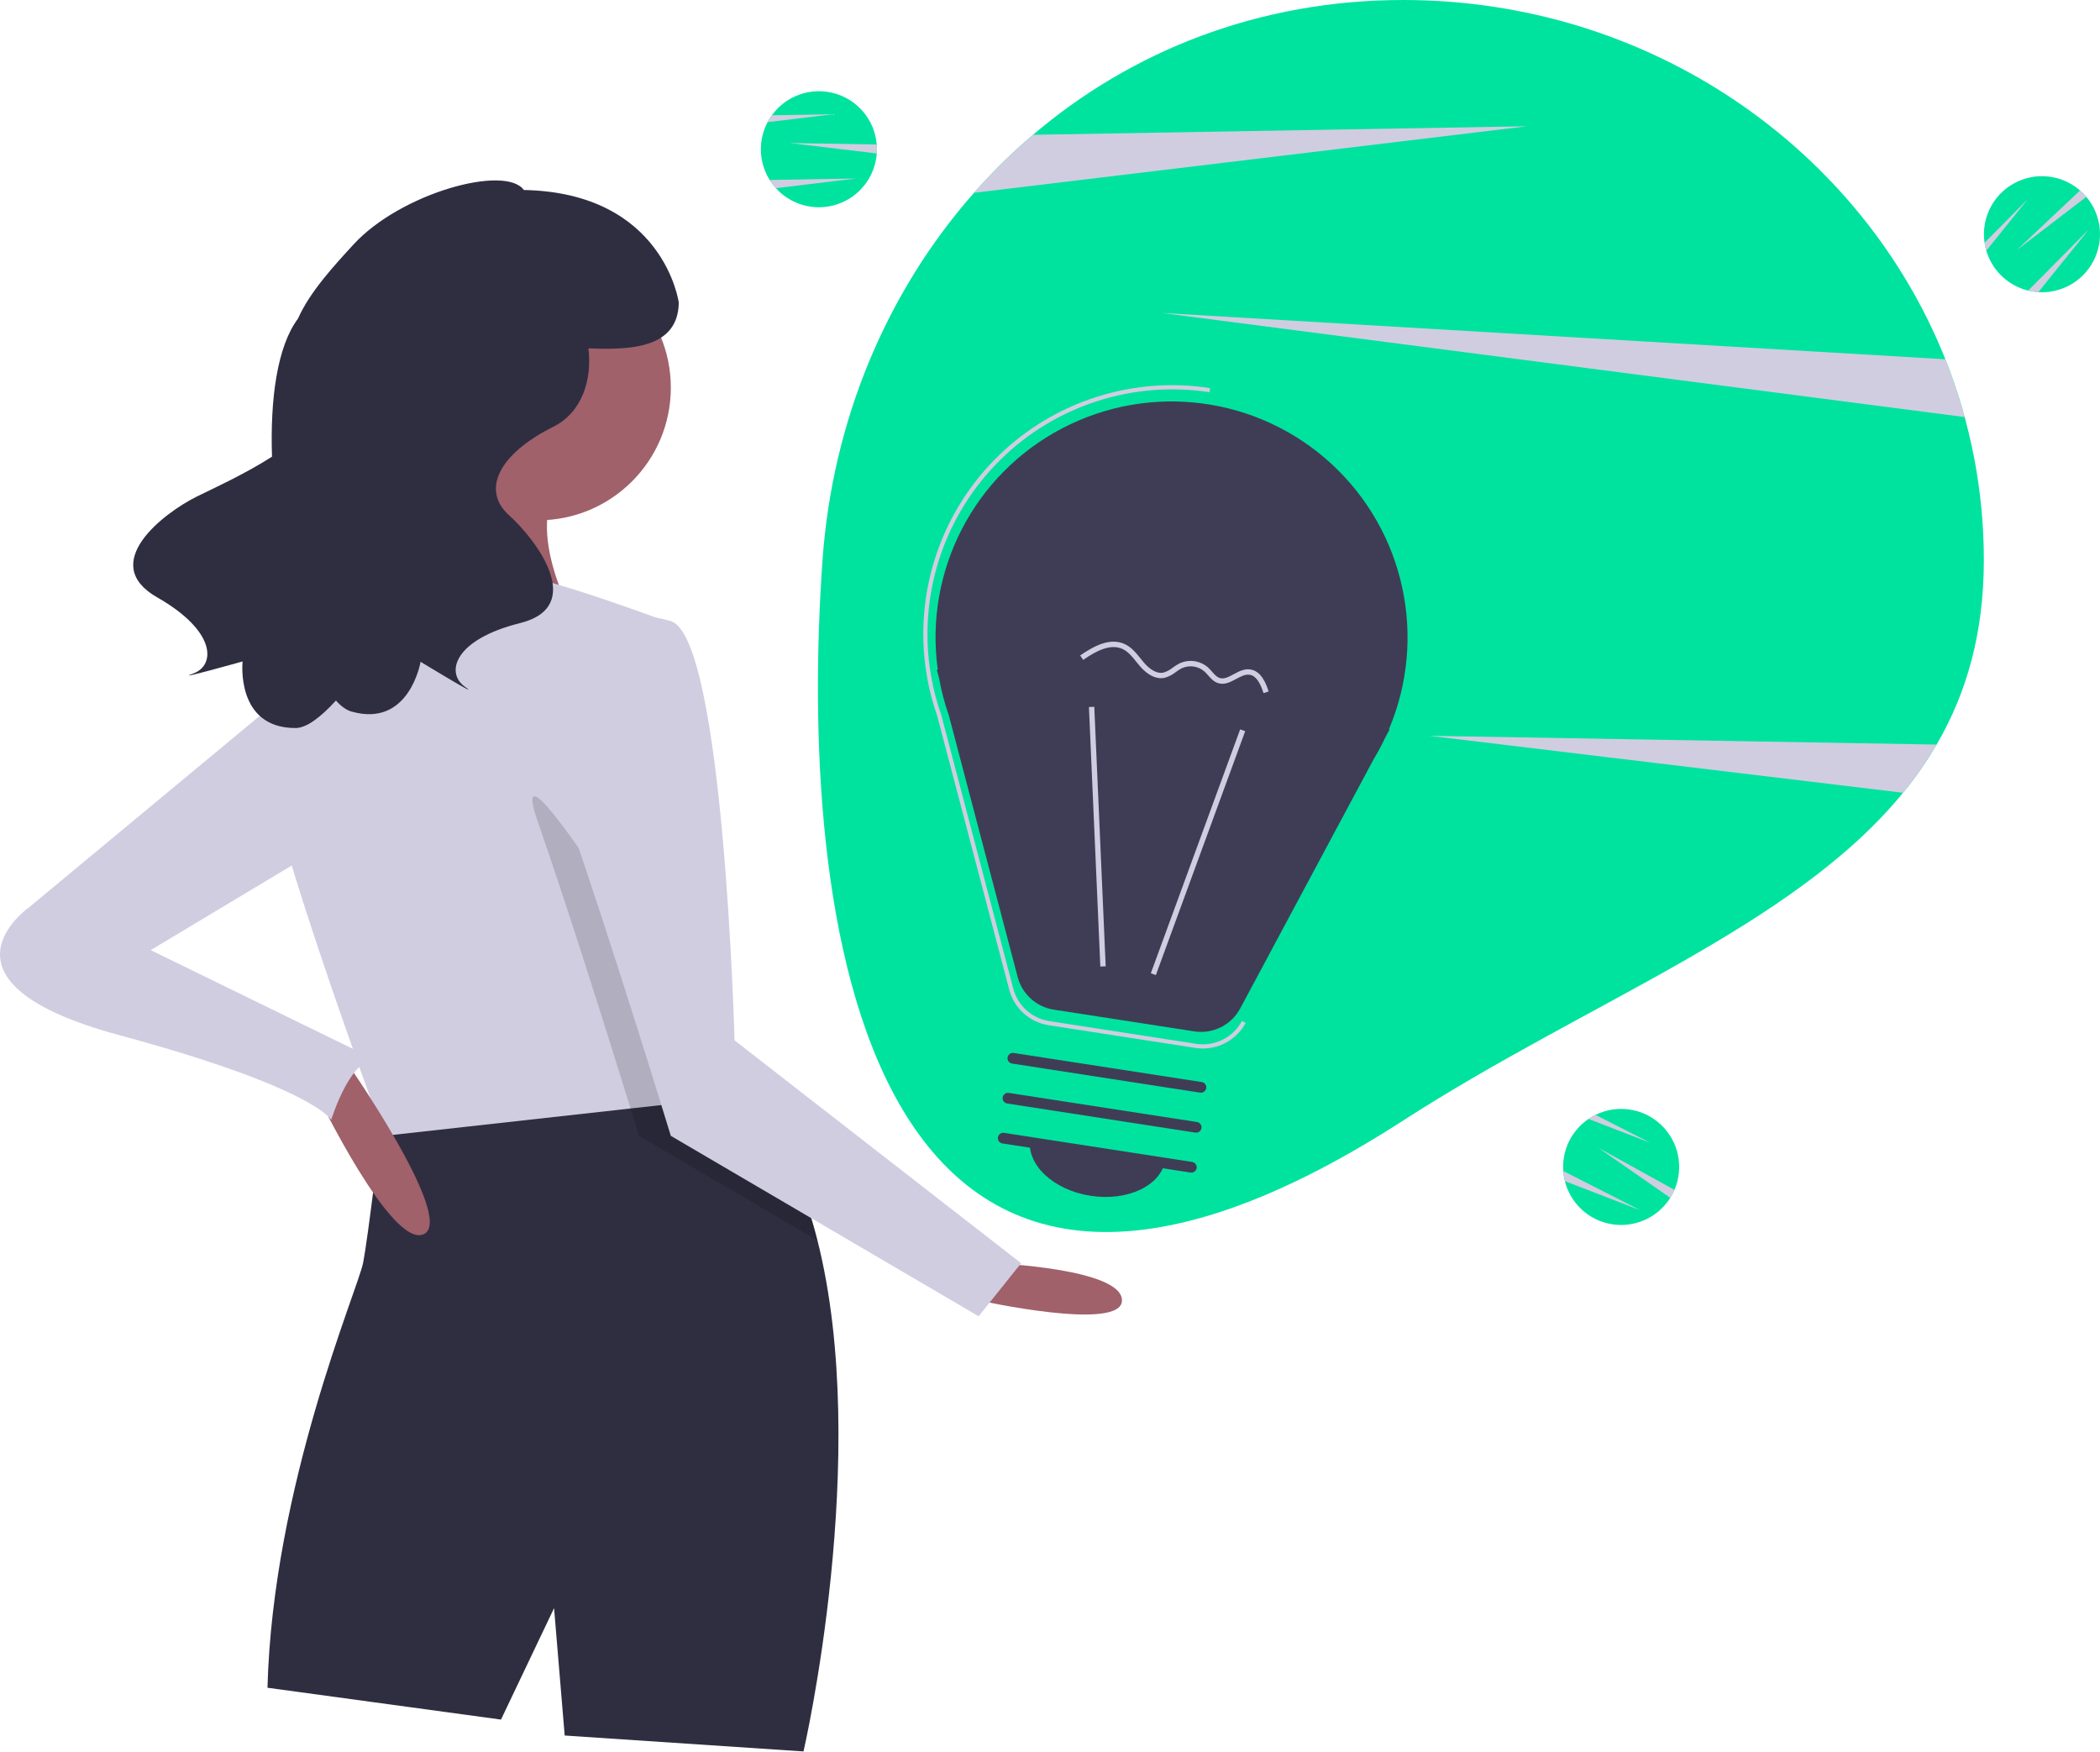
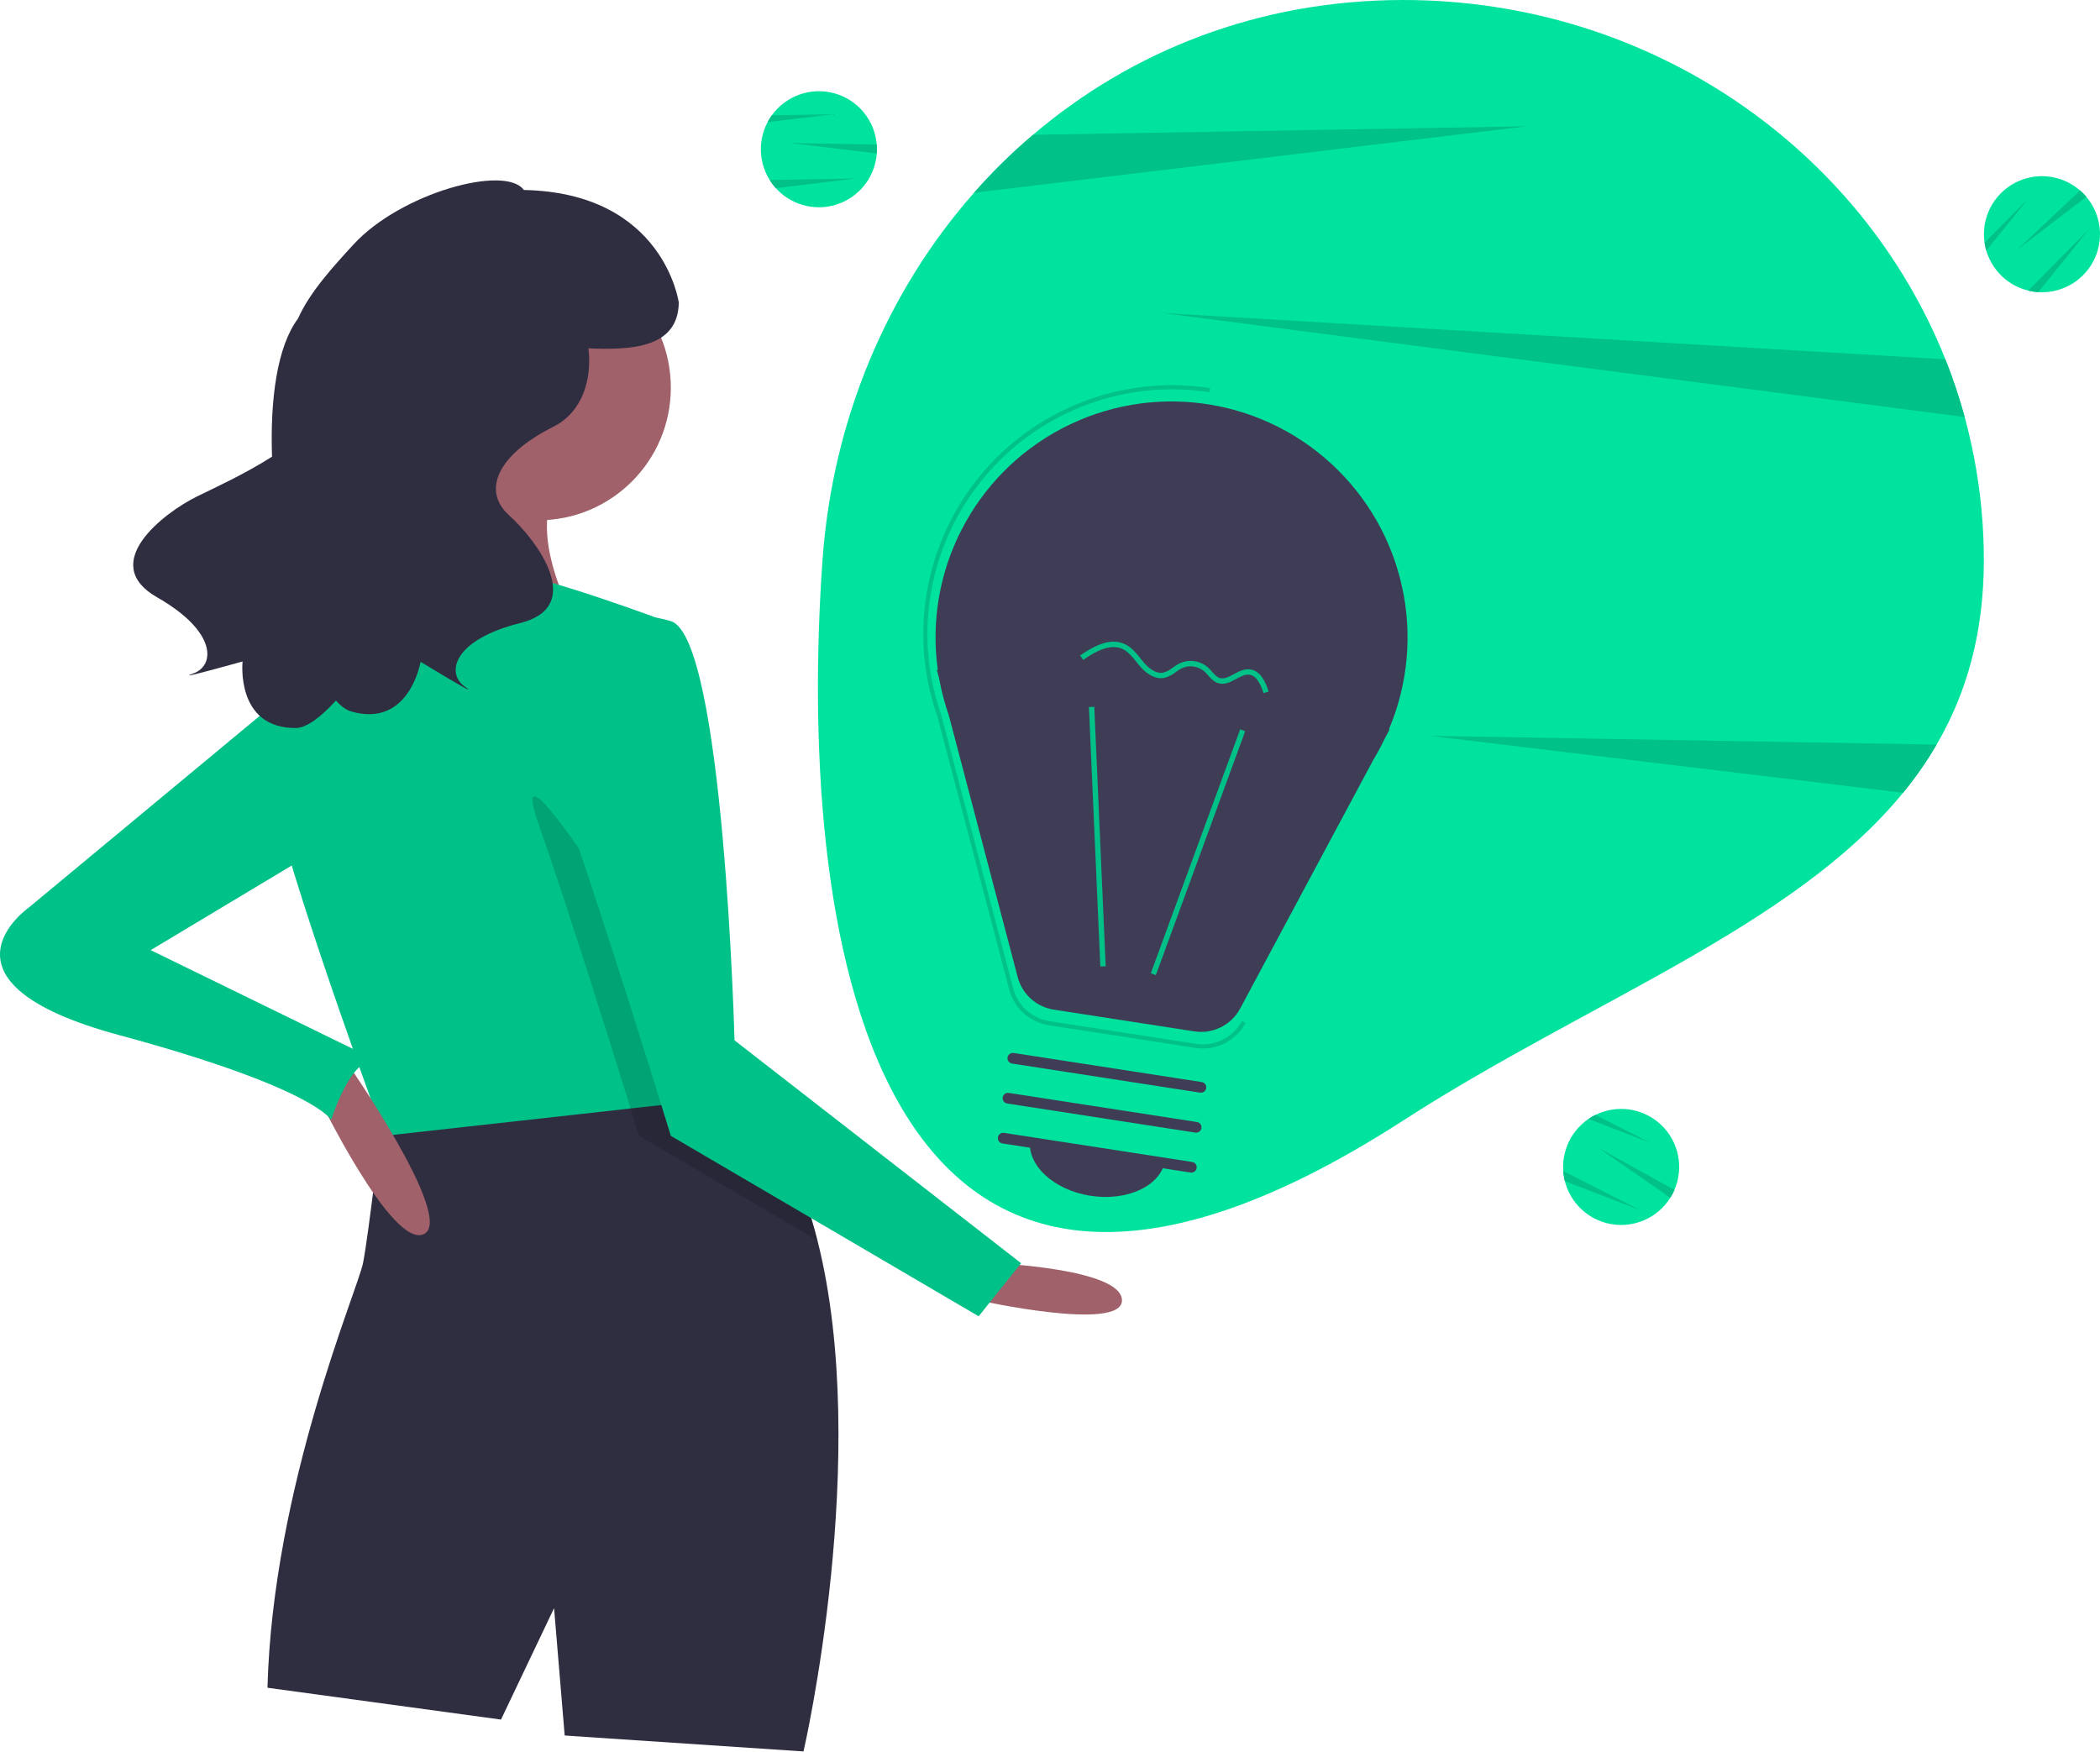
<svg xmlns="http://www.w3.org/2000/svg" id="b6fe4ea4-91cd-4e88-acbb-2663d3326f54" data-name="Layer 1" width="1013.03" height="844.995" viewBox="0 0 1013.03 844.995">
  <path d="M1050.484,297.813c0,35.17-8.33,64.12-22.78,88.92a177.678,177.678,0,0,1-16.19,23.25c-53.12,64.97-151.88,100.53-241.14,158.13-263.48,170.02-292.02-102.42-280.12-270.3,4.8-67.74,31.18-129.79,73.09-177.3a278.221,278.221,0,0,1,28.45-27.97c47.58-40.52,109.05-65.04,178.58-65.04,119.29,0,221.16,71.95,261.55,173.34a261.85,261.85,0,0,1,18.56,96.97Z" transform="translate(-93.48517 -27.50272)" fill="#00e39f" />
-   <path d="M830.054,88.423l-266.71,32.09a278.221,278.221,0,0,1,28.45-27.97Z" transform="translate(-93.48517 -27.50272)" fill="#d0cde1" />
-   <path d="M1027.704,386.733a177.678,177.678,0,0,1-16.19,23.25l-228.46-27.48Z" transform="translate(-93.48517 -27.50272)" fill="#d0cde1" />
-   <path d="M1041.244,228.723l-387.19-50.22,377.87,22.34A260.439,260.439,0,0,1,1041.244,228.723Z" transform="translate(-93.48517 -27.50272)" fill="#d0cde1" />
+   <path d="M830.054,88.423l-266.71,32.09a278.221,278.221,0,0,1,28.45-27.97Z" transform="translate(-93.48517 -27.50272)" fill="#00c188" />
+   <path d="M1027.704,386.733a177.678,177.678,0,0,1-16.19,23.25l-228.46-27.48Z" transform="translate(-93.48517 -27.50272)" fill="#00c188" />
+   <path d="M1041.244,228.723l-387.19-50.22,377.87,22.34A260.439,260.439,0,0,1,1041.244,228.723Z" transform="translate(-93.48517 -27.50272)" fill="#00c188" />
  <path d="M516.519,99.505c0,.69-.02,1.37-.08,2.04a27.997,27.997,0,1,1-52.68-15.11,25.74,25.74,0,0,1,2.06-3.31,27.989,27.989,0,0,1,50.6,14.1C516.489,97.975,516.519,98.735,516.519,99.505Z" transform="translate(-93.48517 -27.50272)" fill="#00e39f" />
-   <path d="M516.519,99.505c0,.69-.02,1.37-.08,2.04l-41.92-5.04,41.9.72C516.489,97.975,516.519,98.735,516.519,99.505Z" transform="translate(-93.48517 -27.50272)" fill="#d0cde1" />
-   <path d="M506.519,113.615l-38.78,4.67a28.057,28.057,0,0,1-2.96-3.95Z" transform="translate(-93.48517 -27.50272)" fill="#d0cde1" />
-   <path d="M495.519,82.615l-31.76,3.82a25.74,25.74,0,0,1,2.06-3.31Z" transform="translate(-93.48517 -27.50272)" fill="#d0cde1" />
+   <path d="M516.519,99.505c0,.69-.02,1.37-.08,2.04l-41.92-5.04,41.9.72C516.489,97.975,516.519,98.735,516.519,99.505Z" transform="translate(-93.48517 -27.50272)" fill="#00c188" />
+   <path d="M506.519,113.615l-38.78,4.67a28.057,28.057,0,0,1-2.96-3.95Z" transform="translate(-93.48517 -27.50272)" fill="#00c188" />
+   <path d="M495.519,82.615l-31.76,3.82a25.74,25.74,0,0,1,2.06-3.31Z" transform="translate(-93.48517 -27.50272)" fill="#00c188" />
  <path d="M900.251,603.631c-.323.609-.66,1.201-1.027,1.764a27.997,27.997,0,1,1-39.45-38.042,25.739,25.739,0,0,1,3.371-1.958,27.989,27.989,0,0,1,38.086,36.175C900.942,602.265,900.612,602.95,900.251,603.631Z" transform="translate(-93.48517 -27.50272)" fill="#00e39f" />
-   <path d="M900.251,603.631c-.323.609-.66,1.201-1.027,1.764L864.558,581.292l36.674,20.278C900.942,602.265,900.612,602.95,900.251,603.631Z" transform="translate(-93.48517 -27.50272)" fill="#d0cde1" />
-   <path d="M884.804,611.406l-36.444-14.054a28.057,28.057,0,0,1-.763-4.877Z" transform="translate(-93.48517 -27.50272)" fill="#d0cde1" />
-   <path d="M889.619,578.867l-29.845-11.514a25.739,25.739,0,0,1,3.371-1.958Z" transform="translate(-93.48517 -27.50272)" fill="#d0cde1" />
+   <path d="M900.251,603.631c-.323.609-.66,1.201-1.027,1.764L864.558,581.292l36.674,20.278C900.942,602.265,900.612,602.95,900.251,603.631Z" transform="translate(-93.48517 -27.50272)" fill="#00c188" />
+   <path d="M884.804,611.406l-36.444-14.054a28.057,28.057,0,0,1-.763-4.877Z" transform="translate(-93.48517 -27.50272)" fill="#00c188" />
+   <path d="M889.619,578.867l-29.845-11.514a25.739,25.739,0,0,1,3.371-1.958Z" transform="translate(-93.48517 -27.50272)" fill="#00c188" />
  <path d="M1098.564,120.955c.482.494.942.995,1.367,1.516a27.997,27.997,0,1,1-48.264,25.964,25.739,25.739,0,0,1-.836-3.808,27.989,27.989,0,0,1,46.069-25.235C1097.474,119.881,1098.026,120.404,1098.564,120.955Z" transform="translate(-93.48517 -27.50272)" fill="#00e39f" />
-   <path d="M1098.564,120.955c.482.494.942.995,1.367,1.516l-33.53,25.66,30.499-28.739C1097.474,119.881,1098.026,120.404,1098.564,120.955Z" transform="translate(-93.48517 -27.50272)" fill="#d0cde1" />
-   <path d="M1101.256,138.039l-24.502,30.419a28.057,28.057,0,0,1-4.877-.761Z" transform="translate(-93.48517 -27.50272)" fill="#d0cde1" />
-   <path d="M1071.737,123.526l-20.07,24.91a25.739,25.739,0,0,1-.836-3.808Z" transform="translate(-93.48517 -27.50272)" fill="#d0cde1" />
+   <path d="M1098.564,120.955c.482.494.942.995,1.367,1.516l-33.53,25.66,30.499-28.739C1097.474,119.881,1098.026,120.404,1098.564,120.955Z" transform="translate(-93.48517 -27.50272)" fill="#00c188" />
+   <path d="M1101.256,138.039l-24.502,30.419a28.057,28.057,0,0,1-4.877-.761Z" transform="translate(-93.48517 -27.50272)" fill="#00c188" />
+   <path d="M1071.737,123.526l-20.07,24.91a25.739,25.739,0,0,1-.836-3.808Z" transform="translate(-93.48517 -27.50272)" fill="#00c188" />
  <path d="M573.266,636.956s61.446,2.56,61.446,17.922-69.126,0-69.126,0Z" transform="translate(-93.48517 -27.50272)" fill="#a0616a" />
  <path d="M481.097,872.497l-115.21-7.681L360.766,803.371l-25.602,53.765-112.65-15.361c2.56-97.289,43.524-192.017,46.084-204.819s8.679-65.696,8.679-65.696c11.188-23.733,69.817-25.961,115.774-23.81,19.048.871,35.946,2.509,46.366,3.687,6.887.768,10.958,1.331,10.958,1.331,18.357,18.92,30.185,44.702,37.456,73.504C514.047,729.739,481.097,872.497,481.097,872.497Z" transform="translate(-93.48517 -27.50272)" fill="#2f2e41" />
  <circle cx="259.6" cy="187.015" r="64.006" fill="#a0616a" />
  <path d="M309.562,229.879S291.64,309.246,263.477,332.288s110.09,0,110.09,0-30.723-51.205-7.681-74.247S309.562,229.879,309.562,229.879Z" transform="translate(-93.48517 -27.50272)" fill="#a0616a" />
-   <path d="M440.133,557.589,397.659,562.299,278.839,575.51s-.563-1.511-1.562-4.25c-8.628-23.529-50.18-138.022-54.763-172.406-5.12-38.403,48.644-84.488,48.644-84.488s51.205-10.241,66.566-10.241,76.807,23.042,76.807,23.042l22.914,206.124,1.971,17.845Z" transform="translate(-93.48517 -27.50272)" fill="#d0cde1" />
+   <path d="M440.133,557.589,397.659,562.299,278.839,575.51s-.563-1.511-1.562-4.25c-8.628-23.529-50.18-138.022-54.763-172.406-5.12-38.403,48.644-84.488,48.644-84.488s51.205-10.241,66.566-10.241,76.807,23.042,76.807,23.042l22.914,206.124,1.971,17.845Z" transform="translate(-93.48517 -27.50272)" fill="#00c188" />
  <path d="M487.831,625.972,401.73,575.51s-1.511-4.916-4.071-13.211c-1.28-4.148-2.841-9.166-4.608-14.849-9.934-31.901-26.601-84.539-39.965-122.993-20.482-58.885,79.367,104.97,79.367,104.97l4.992,3.866,1.971,17.845c6.887.768,10.958,1.331,10.958,1.331C468.731,571.388,480.56,597.17,487.831,625.972Z" transform="translate(-93.48517 -27.50272)" opacity="0.15" />
-   <path d="M373.567,332.288s-25.602,33.283-5.12,92.168,48.644,151.054,48.644,151.054l148.493,87.048,20.482-25.602L447.814,529.426s-5.12-194.578-30.723-202.258S373.567,332.288,373.567,332.288Z" transform="translate(-93.48517 -27.50272)" fill="#d0cde1" />
+   <path d="M373.567,332.288s-25.602,33.283-5.12,92.168,48.644,151.054,48.644,151.054l148.493,87.048,20.482-25.602L447.814,529.426s-5.12-194.578-30.723-202.258S373.567,332.288,373.567,332.288Z" transform="translate(-93.48517 -27.50272)" fill="#00c188" />
  <path d="M246.836,556.309s35.843,74.247,51.205,66.566S259.637,538.387,259.637,538.387Z" transform="translate(-93.48517 -27.50272)" fill="#a0616a" />
-   <path d="M242.996,352.77,107.303,465.42s-51.205,35.843,43.524,61.446S253.237,567.83,253.237,567.83s10.241-33.283,23.042-28.163l-110.09-53.765,89.608-53.765Z" transform="translate(-93.48517 -27.50272)" fill="#d0cde1" />
+   <path d="M242.996,352.77,107.303,465.42s-51.205,35.843,43.524,61.446S253.237,567.83,253.237,567.83s10.241-33.283,23.042-28.163l-110.09-53.765,89.608-53.765Z" transform="translate(-93.48517 -27.50272)" fill="#00c188" />
  <path d="M188.459,267.052c7.122-3.527,22.848-10.645,36.243-19.22-.939-27.898,2.496-53.223,12.552-66.647,5.645-12.817,17.498-25.648,26.781-35.753,22.798-24.815,73.21-38.667,82.151-26.268,67.625,1.335,74.745,54.343,74.745,54.343-.352,22.172-23.396,22.873-43.582,22.066,1.808,15.136-3.01,30.864-16.96,37.839-26.676,13.338-34.679,30.677-21.341,42.682s37.346,44.015,5.335,52.018-36.013,24.009-26.676,30.678S296.368,346.784,296.368,346.784s-5.335,32.011-33.345,24.008c-2.51-.717-5.019-2.555-7.485-5.303-7.565,8.312-14.313,13.227-19.4,13.254-29.13.154-25.637-32.11-25.637-32.11s-34.576,9.71-23.787,5.806,11.251-20.396-17.417-36.734S172.379,275.015,188.459,267.052Z" transform="translate(-93.48517 -27.50272)" fill="#2f2e41" />
  <path d="M545.869,350.684l-.464-.061,1.133,4.306a113.176,113.176,0,0,0,4.65,17.677L584.414,498.913a21.408,21.408,0,0,0,17.431,15.71l67.76,10.483a21.408,21.408,0,0,0,22.146-11.052l64.394-120.276a113.003,113.003,0,0,0,5.508-10.288l2.186-4.084-.341-.045a113.847,113.847,0,1,0-217.629-28.678Z" transform="translate(-93.48517 -27.50272)" fill="#3f3d56" />
-   <path d="M673.763,533.358a23.298,23.298,0,0,1-3.564-.274l-70.828-10.958a23.371,23.371,0,0,1-19.034-17.155L545.606,372.945a119.056,119.056,0,0,1-4.878-18.556l-.878-5.776A120.026,120.026,0,0,1,677.242,214.75l-.307,1.977a118.069,118.069,0,0,0-134.931,132.913l.675,4.32a118.281,118.281,0,0,0,4.837,18.4l34.754,132.103a21.37,21.37,0,0,0,17.405,15.688l70.828,10.958a21.407,21.407,0,0,0,22.114-11.036l1.764.943A23.421,23.421,0,0,1,673.763,533.358Z" transform="translate(-93.48517 -27.50272)" fill="#d0cde1" />
-   <rect x="608.739" y="437.38" width="125.314" height="2.587" transform="translate(-64.90222 890.7514) rotate(-69.88499)" fill="#d0cde1" />
-   <rect x="621.528" y="368.501" width="2.587" height="125.314" transform="translate(-111.8108 0.25189) rotate(-2.51583)" fill="#d0cde1" />
+   <path d="M673.763,533.358a23.298,23.298,0,0,1-3.564-.274l-70.828-10.958a23.371,23.371,0,0,1-19.034-17.155L545.606,372.945a119.056,119.056,0,0,1-4.878-18.556l-.878-5.776A120.026,120.026,0,0,1,677.242,214.75l-.307,1.977a118.069,118.069,0,0,0-134.931,132.913l.675,4.32a118.281,118.281,0,0,0,4.837,18.4l34.754,132.103a21.37,21.37,0,0,0,17.405,15.688l70.828,10.958a21.407,21.407,0,0,0,22.114-11.036l1.764.943A23.421,23.421,0,0,1,673.763,533.358Z" transform="translate(-93.48517 -27.50272)" fill="#00c188" />
+   <rect x="608.739" y="437.38" width="125.314" height="2.587" transform="translate(-64.90222 890.7514) rotate(-69.88499)" fill="#00c188" />
+   <rect x="621.528" y="368.501" width="2.587" height="125.314" transform="translate(-111.8108 0.25189) rotate(-2.51583)" fill="#00c188" />
  <path d="M667.775,593.213l-90.757-14.04a2.587,2.587,0,0,1,.791-5.113l90.757,14.04a2.587,2.587,0,1,1-.791,5.113Z" transform="translate(-93.48517 -27.50272)" fill="#3f3d56" />
  <path d="M670.102,573.941l-90.757-14.04a2.587,2.587,0,1,1,.791-5.113l90.757,14.04a2.587,2.587,0,1,1-.791,5.113Z" transform="translate(-93.48517 -27.50272)" fill="#3f3d56" />
  <path d="M672.429,554.668,581.672,540.627a2.587,2.587,0,0,1,.791-5.113l90.757,14.04a2.587,2.587,0,0,1-.791,5.113Z" transform="translate(-93.48517 -27.50272)" fill="#3f3d56" />
  <path d="M619.575,604.429c18.002,2.785,34.148-4.99,36.063-17.367l-65.192-10.085C588.532,589.353,601.573,601.644,619.575,604.429Z" transform="translate(-93.48517 -27.50272)" fill="#3f3d56" />
-   <path d="M652.199,354.602c-3.872-.598-7.076-3.659-8.833-5.711-.576-.673-1.137-1.37-1.699-2.07-2.046-2.546-3.977-4.951-6.666-6.205-5.937-2.77-12.932,1.099-18.989,5.25l-1.463-2.133c6.659-4.565,14.424-8.782,21.546-5.461,3.235,1.509,5.449,4.265,7.589,6.929.545.679,1.089,1.355,1.647,2.008,1.826,2.133,5.469,5.589,9.372,4.792a12.598,12.598,0,0,0,4.495-2.38,24.077,24.077,0,0,1,3.181-2.007,12.669,12.669,0,0,1,13.907,1.965,25.024,25.024,0,0,1,1.887,1.996c1.164,1.327,2.262,2.579,3.692,3.034,2.114.676,4.349-.533,6.717-1.809,2.442-1.318,4.966-2.681,7.83-2.345.093.011.187.024.279.038,5.096.788,7.445,6.424,8.774,10.629l-2.467.779c-1.806-5.717-4.006-8.56-6.889-8.877-2.051-.241-4.114.872-6.298,2.051-2.738,1.478-5.571,3.007-8.731,1.998-2.115-.673-3.507-2.259-4.852-3.792a22.797,22.797,0,0,0-1.688-1.793,10.165,10.165,0,0,0-11.012-1.557,21.837,21.837,0,0,0-2.836,1.801,14.697,14.697,0,0,1-5.47,2.802A8.504,8.504,0,0,1,652.199,354.602Z" transform="translate(-93.48517 -27.50272)" fill="#d0cde1" />
+   <path d="M652.199,354.602c-3.872-.598-7.076-3.659-8.833-5.711-.576-.673-1.137-1.37-1.699-2.07-2.046-2.546-3.977-4.951-6.666-6.205-5.937-2.77-12.932,1.099-18.989,5.25l-1.463-2.133c6.659-4.565,14.424-8.782,21.546-5.461,3.235,1.509,5.449,4.265,7.589,6.929.545.679,1.089,1.355,1.647,2.008,1.826,2.133,5.469,5.589,9.372,4.792a12.598,12.598,0,0,0,4.495-2.38,24.077,24.077,0,0,1,3.181-2.007,12.669,12.669,0,0,1,13.907,1.965,25.024,25.024,0,0,1,1.887,1.996c1.164,1.327,2.262,2.579,3.692,3.034,2.114.676,4.349-.533,6.717-1.809,2.442-1.318,4.966-2.681,7.83-2.345.093.011.187.024.279.038,5.096.788,7.445,6.424,8.774,10.629l-2.467.779c-1.806-5.717-4.006-8.56-6.889-8.877-2.051-.241-4.114.872-6.298,2.051-2.738,1.478-5.571,3.007-8.731,1.998-2.115-.673-3.507-2.259-4.852-3.792a22.797,22.797,0,0,0-1.688-1.793,10.165,10.165,0,0,0-11.012-1.557,21.837,21.837,0,0,0-2.836,1.801,14.697,14.697,0,0,1-5.47,2.802A8.504,8.504,0,0,1,652.199,354.602Z" transform="translate(-93.48517 -27.50272)" fill="#00c188" />
</svg>
